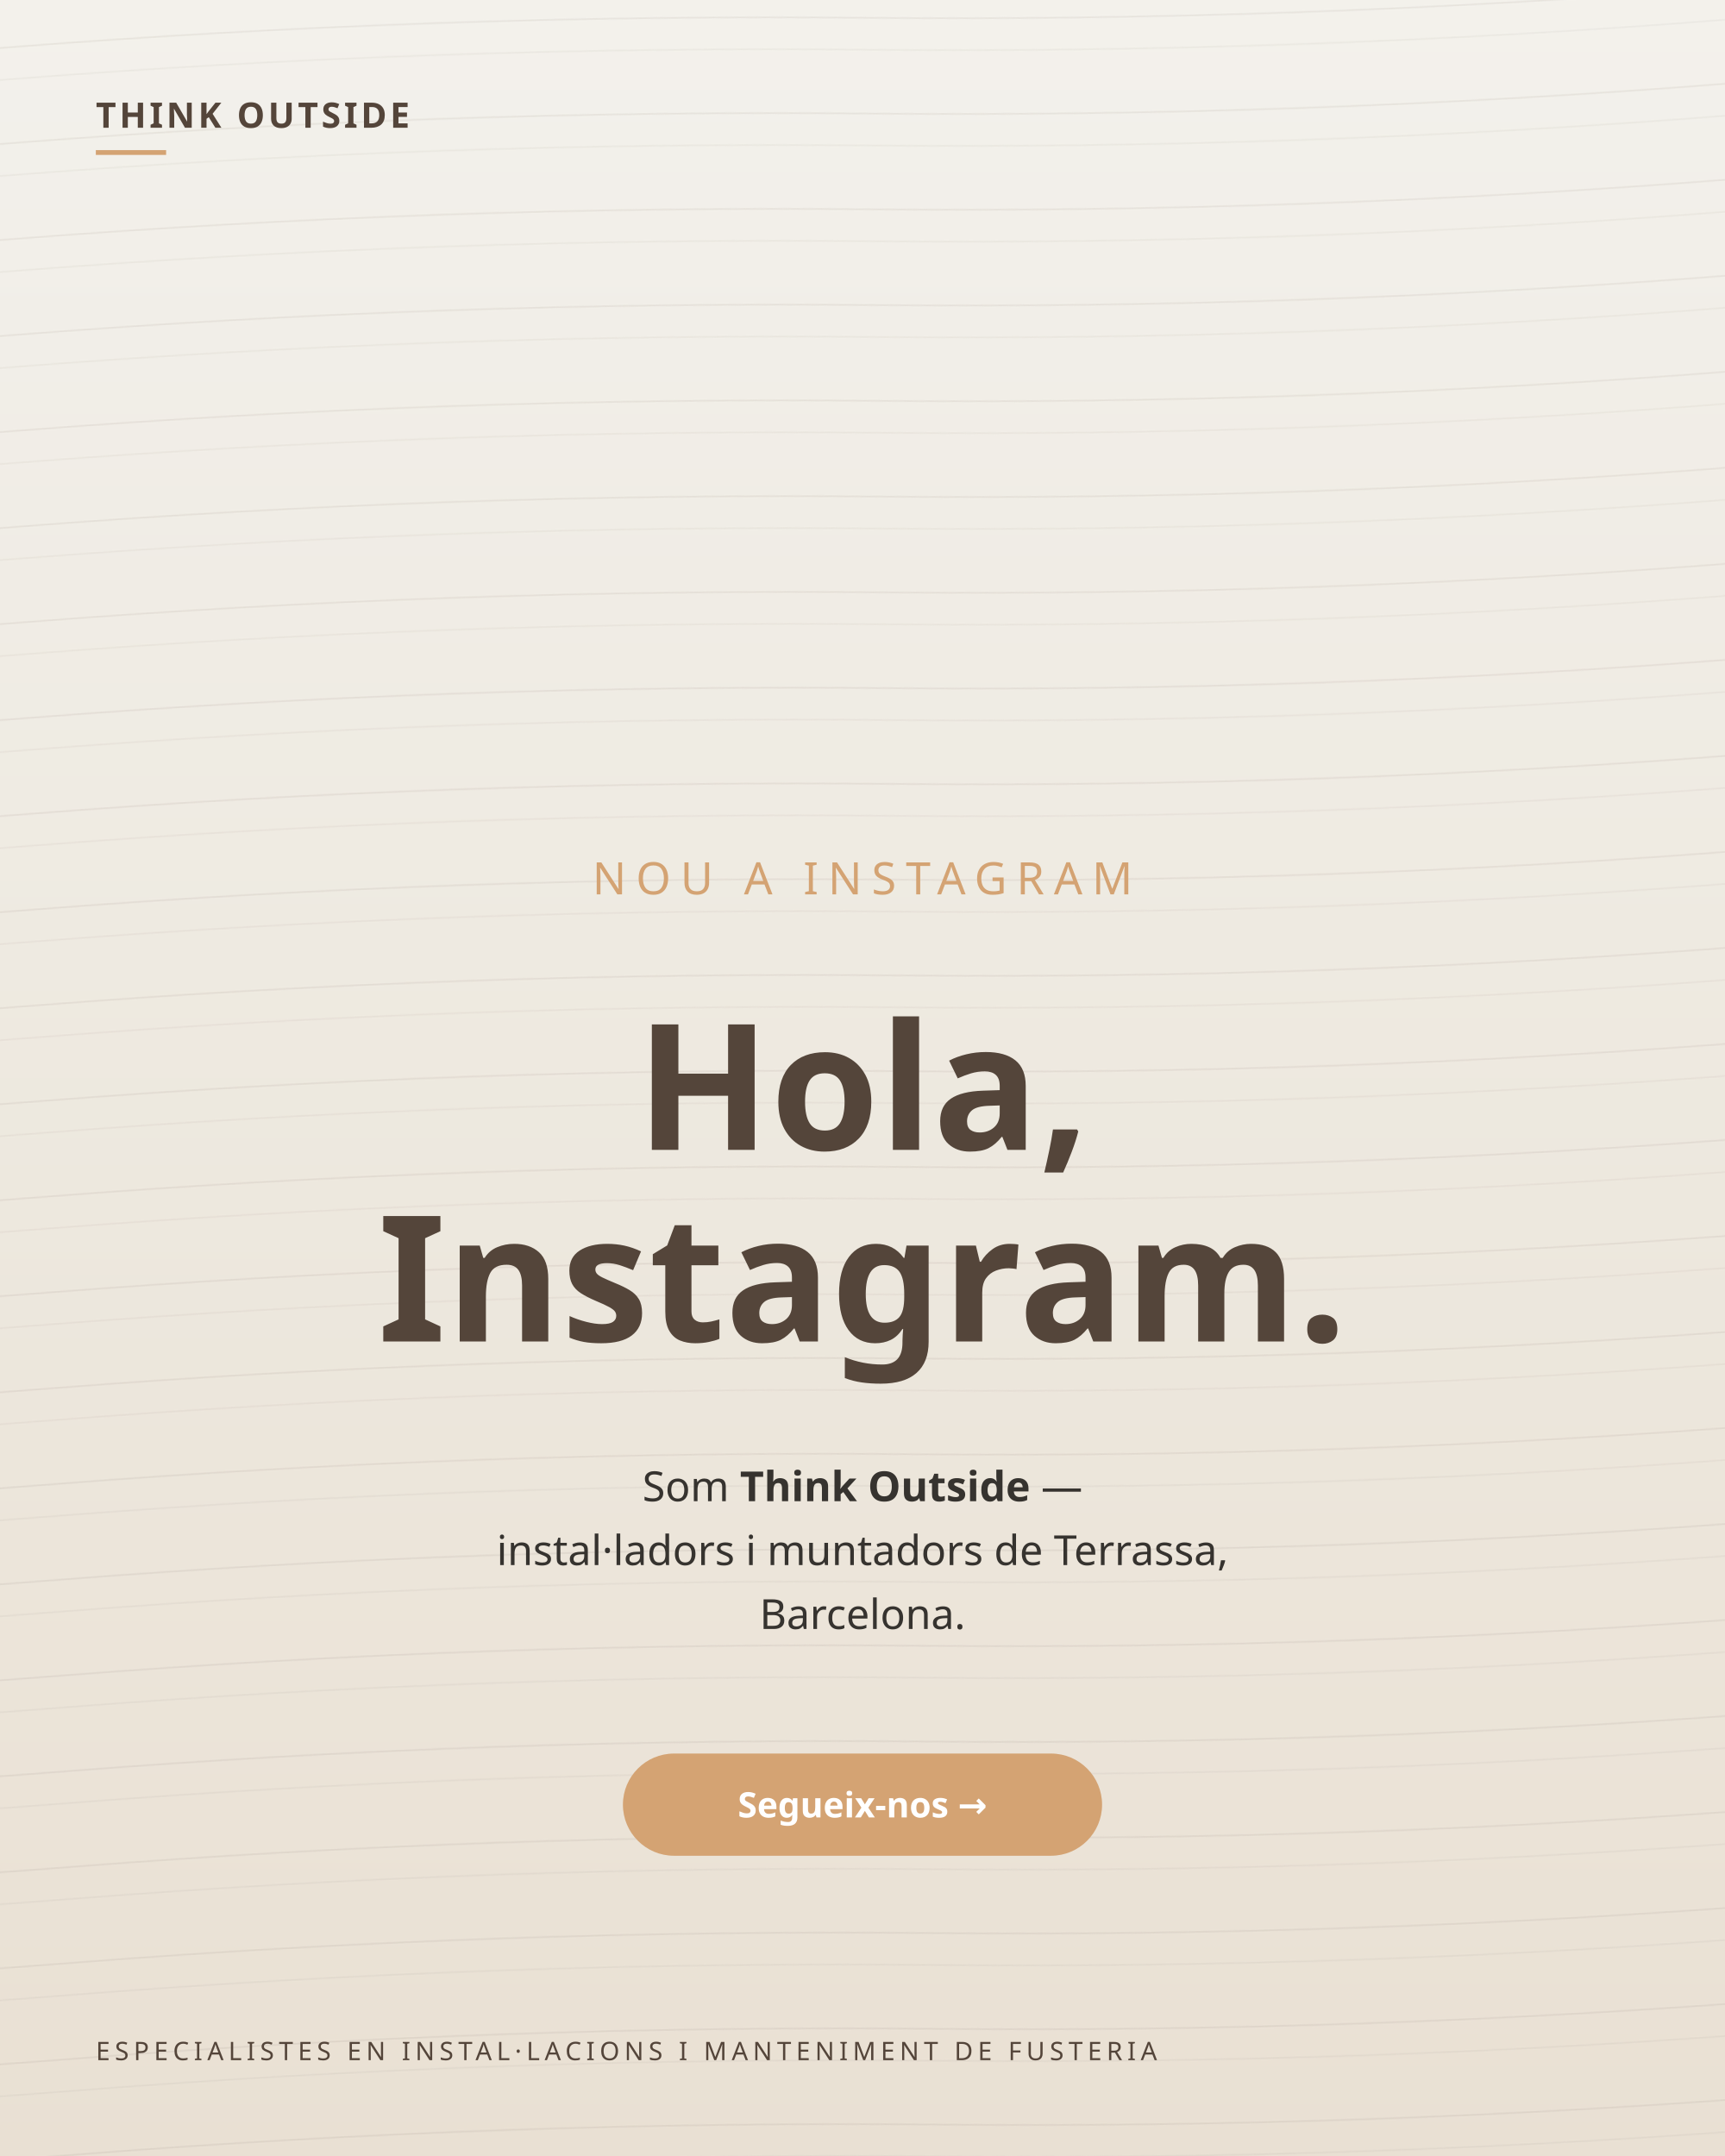
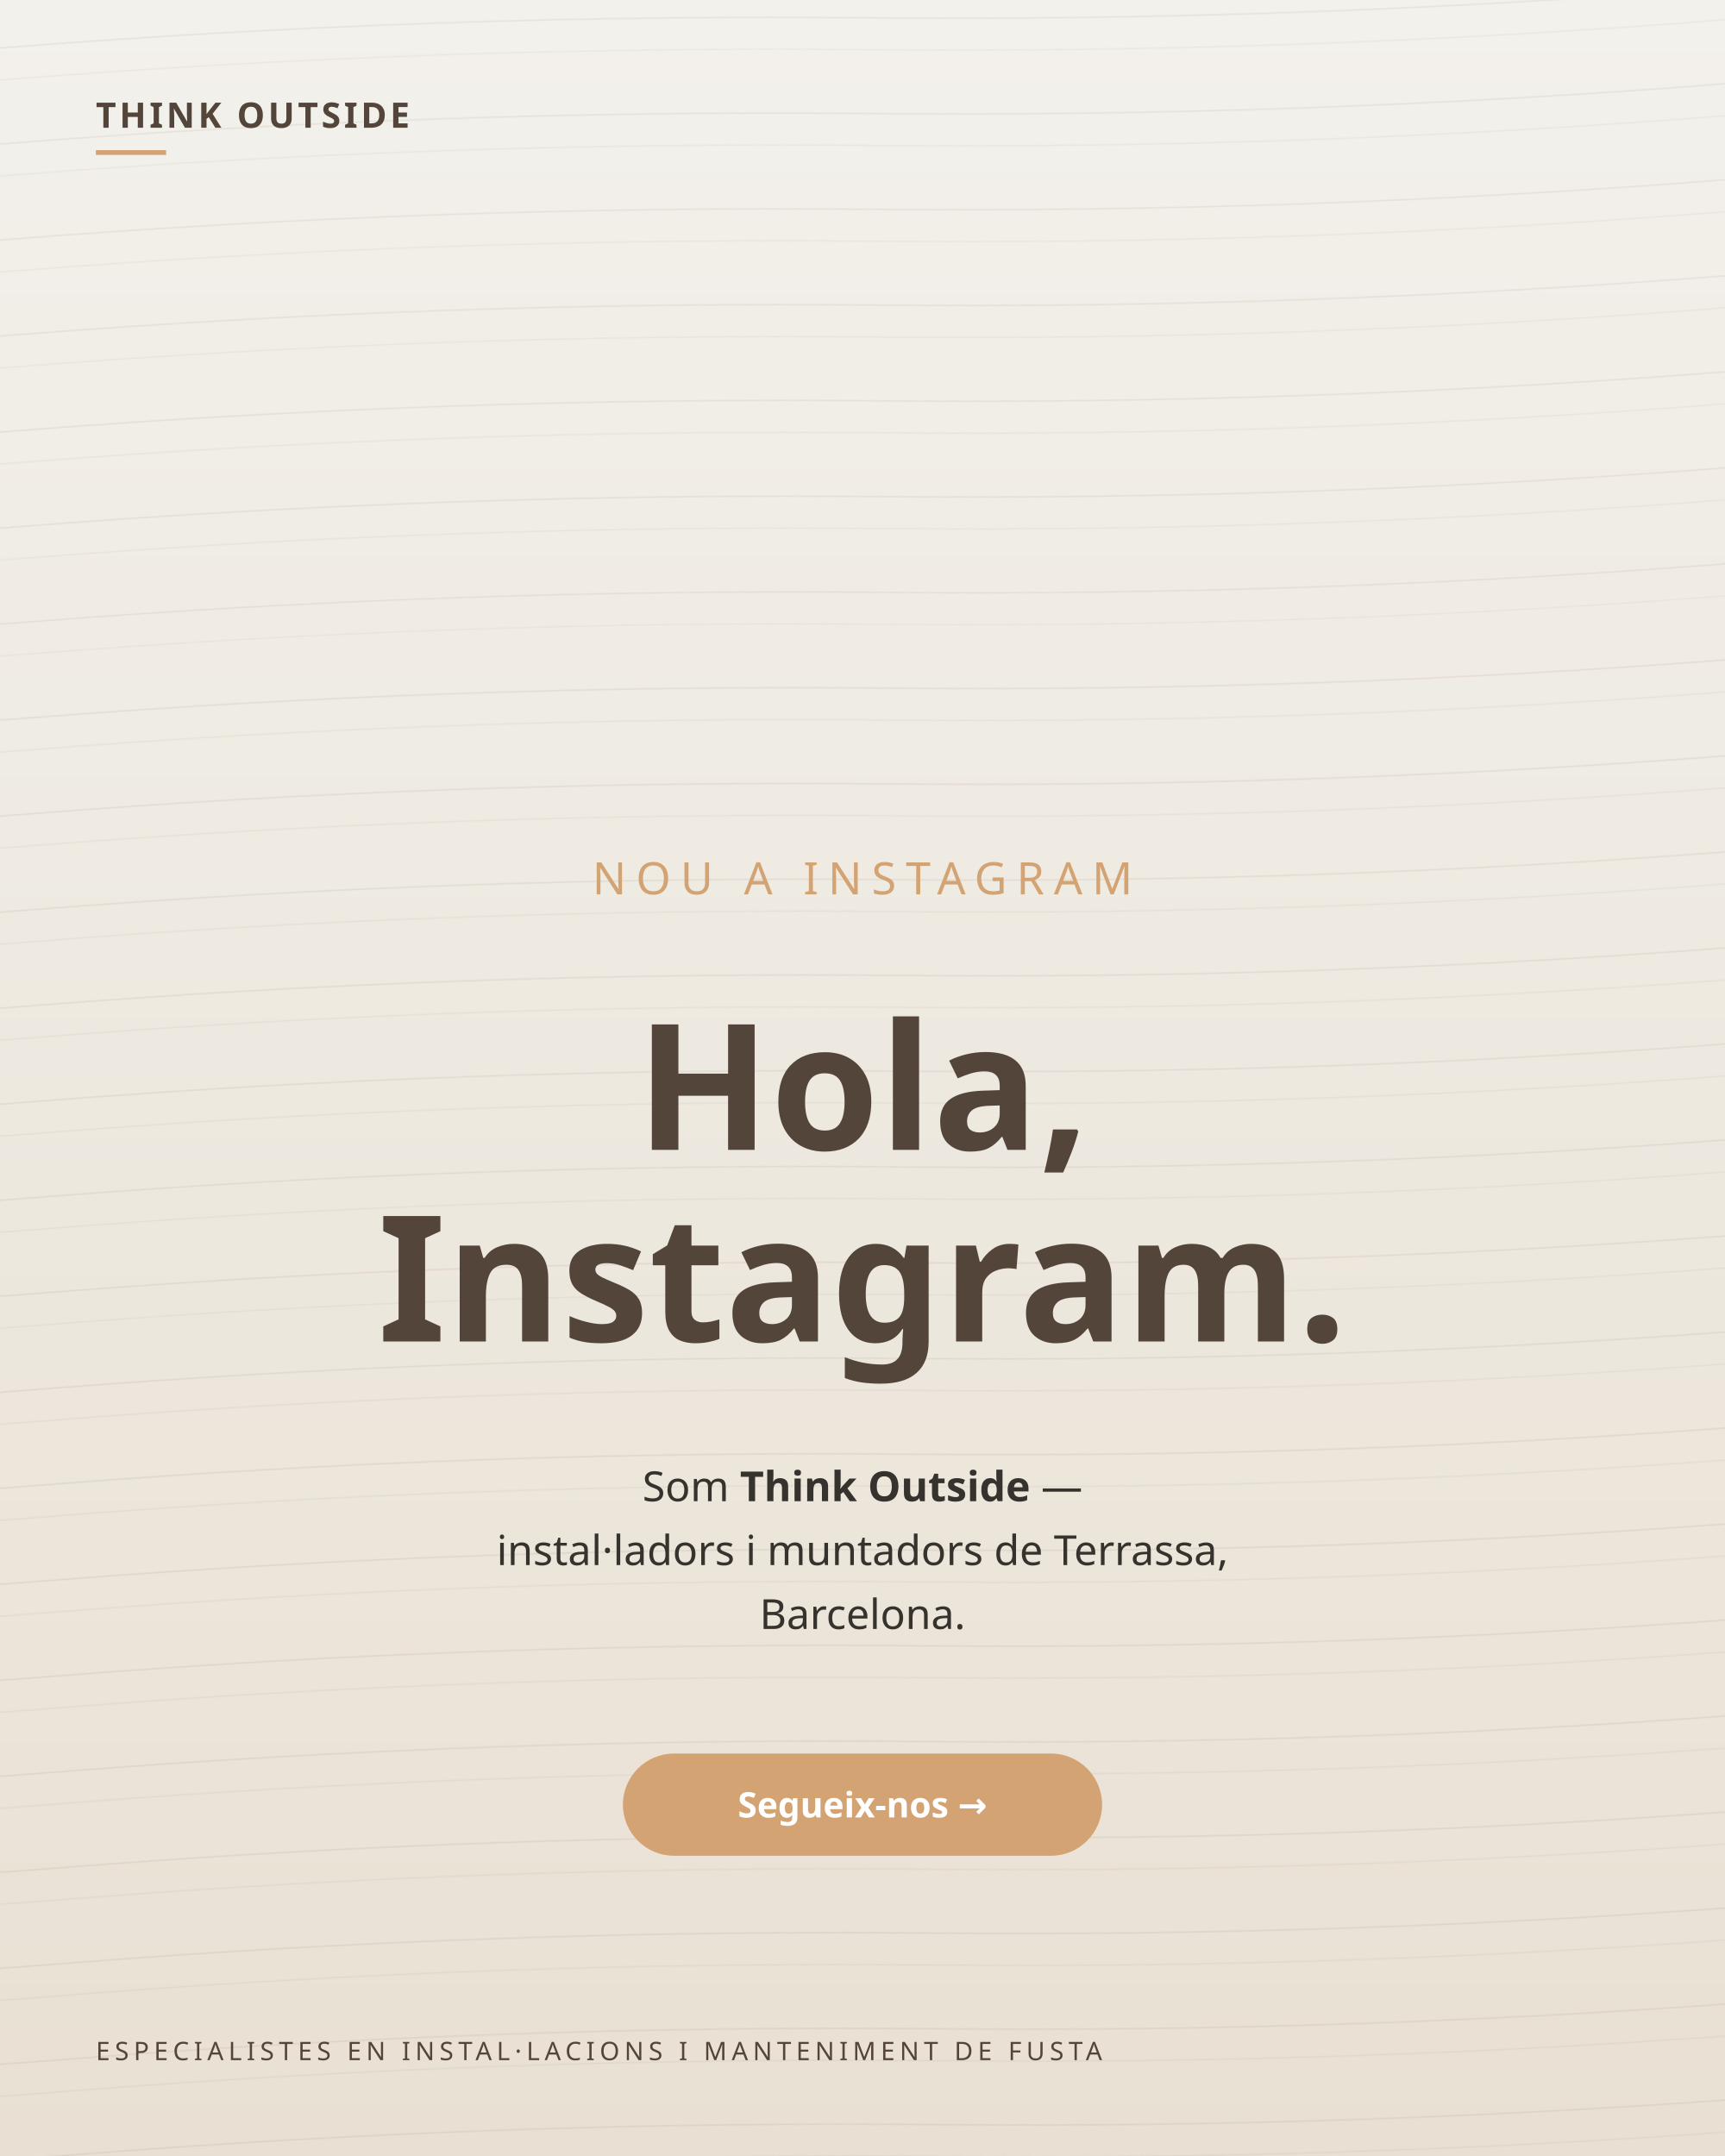
<svg xmlns="http://www.w3.org/2000/svg" viewBox="0 0 1080 1350" width="1080" height="1350" font-family="Raleway, ui-sans-serif, system-ui, sans-serif">
  <defs>
    <linearGradient id="bg" x1="0" y1="0" x2="0" y2="1">
      <stop offset="0%" stop-color="#FAF8F3" />
      <stop offset="100%" stop-color="#EFE6DA" />
    </linearGradient>
    <pattern id="wood" patternUnits="userSpaceOnUse" width="1080" height="60" patternTransform="rotate(-2)">
      <rect width="1080" height="60" fill="#54453A" opacity="0.04" />
      <path d="M0 30 Q 270 18 540 30 T 1080 30" stroke="#54453A" stroke-width="1" fill="none" opacity="0.08" />
      <path d="M0 50 Q 270 38 540 50 T 1080 50" stroke="#54453A" stroke-width="1" fill="none" opacity="0.05" />
    </pattern>
  </defs>
  <rect width="1080" height="1350" fill="url(#bg)" />
  <rect width="1080" height="1350" fill="url(#wood)" />
  <g transform="translate(60,80)">
    <text x="0" y="0" font-size="22" font-weight="700" fill="#54453A" letter-spacing="2">THINK OUTSIDE</text>
    <rect x="0" y="14" width="44" height="3" fill="#D4A373" />
  </g>
  <g transform="translate(540,560)" text-anchor="middle">
    <text font-size="28" font-weight="500" fill="#D4A373" letter-spacing="6">NOU A INSTAGRAM</text>
    <text y="160" font-size="110" font-weight="700" fill="#54453A">Hola,</text>
    <text y="280" font-size="110" font-weight="700" fill="#54453A">Instagram.</text>
    <text y="380" font-size="26" font-weight="400" fill="#36332F">Som <tspan font-weight="700">Think Outside</tspan> —</text>
    <text y="420" font-size="26" font-weight="400" fill="#36332F">instal·ladors i muntadors de Terrassa,</text>
    <text y="460" font-size="26" font-weight="400" fill="#36332F">Barcelona.</text>
  </g>
  <g transform="translate(540,1130)">
    <rect x="-150" y="-32" width="300" height="64" rx="32" fill="#D4A373" />
    <text x="0" y="8" text-anchor="middle" font-size="22" font-weight="600" fill="#FFFFFF">Segueix-nos →</text>
  </g>
  <g transform="translate(60,1290)" font-size="16" font-weight="500" fill="#54453A" letter-spacing="3">
-     <text>ESPECIALISTES EN INSTAL·LACIONS I MANTENIMENT DE FUSTERIA</text>
+     <text>ESPECIALISTES EN INSTAL·LACIONS I MANTENIMENT DE FUSTA</text>
  </g>
</svg>
